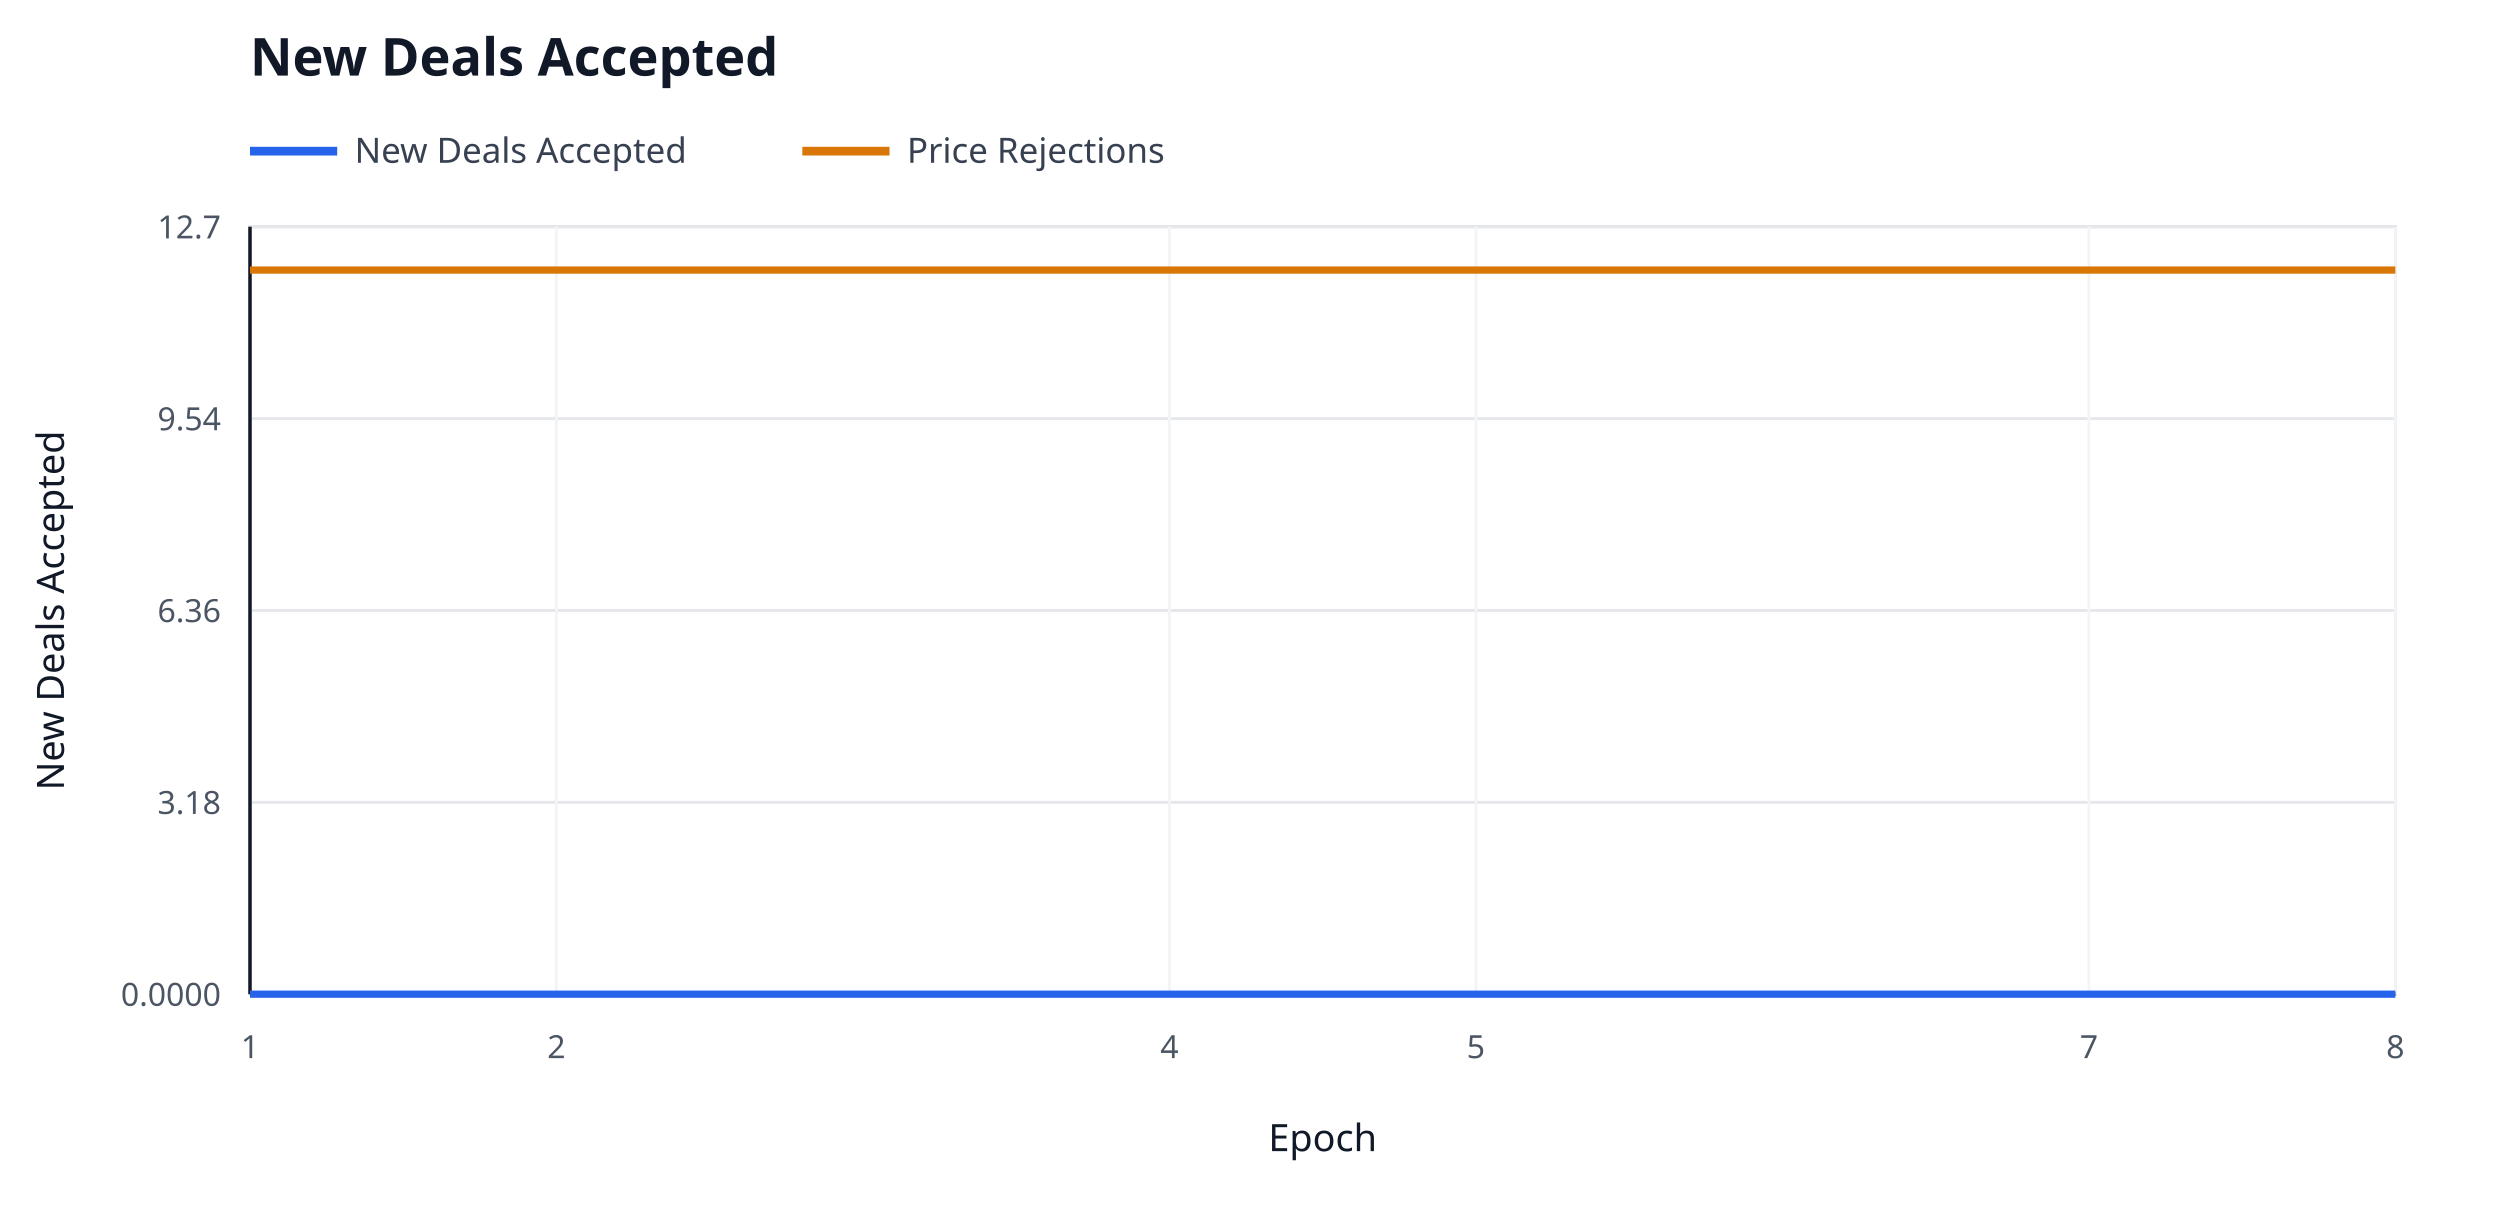
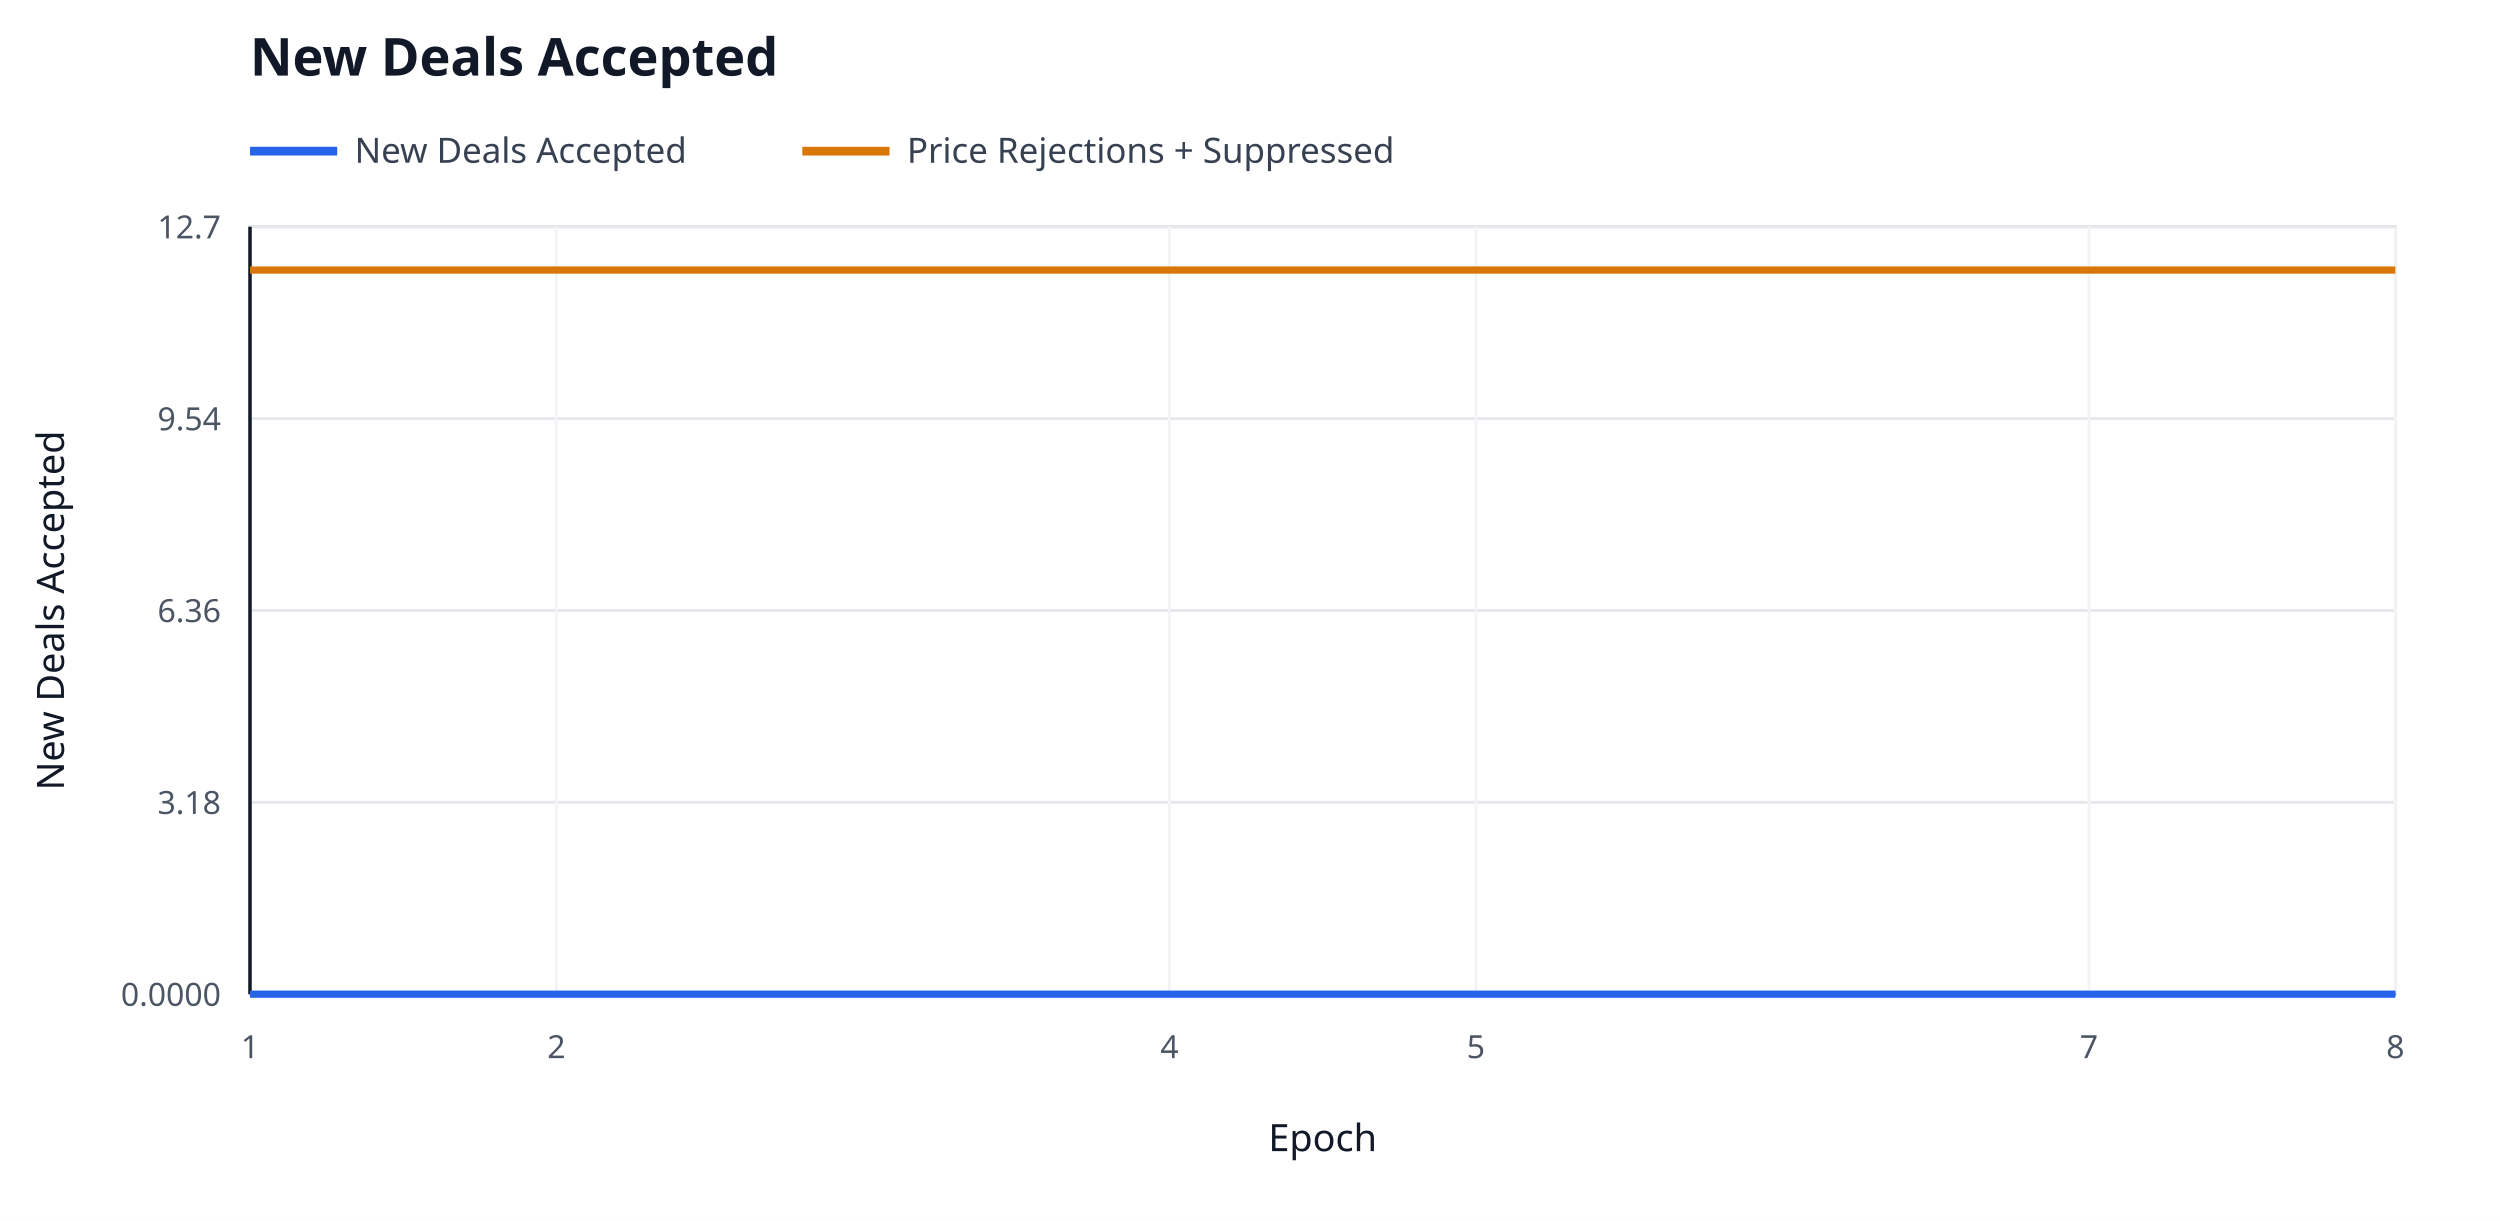
<svg xmlns="http://www.w3.org/2000/svg" width="860" height="420" viewBox="0 0 860 420">
  <rect width="100%" height="100%" fill="#ffffff" />
  <text x="86" y="26" font-family="sans-serif" font-size="18" font-weight="700" fill="#111827">New Deals Accepted</text>
  <line x1="86" y1="52" x2="116" y2="52" stroke="#2563eb" stroke-width="3" />
  <text x="122" y="56" font-family="sans-serif" font-size="12" fill="#374151">New Deals Accepted</text>
  <line x1="276" y1="52" x2="306" y2="52" stroke="#d97706" stroke-width="3" />
-   <text x="312" y="56" font-family="sans-serif" font-size="12" fill="#374151">Price Rejections</text>
+   <text x="312" y="56" font-family="sans-serif" font-size="12" fill="#374151">Price Rejections + Suppressed</text>
  <rect x="86" y="78" width="738" height="264" fill="#ffffff" stroke="#d1d5db" />
  <line x1="86" y1="342.0" x2="824" y2="342.0" stroke="#e5e7eb" stroke-width="1" />
  <text x="76" y="346.0" font-family="sans-serif" font-size="11" text-anchor="end" fill="#4b5563">0.0000</text>
  <line x1="86" y1="276.0" x2="824" y2="276.0" stroke="#e5e7eb" stroke-width="1" />
  <text x="76" y="280.0" font-family="sans-serif" font-size="11" text-anchor="end" fill="#4b5563">3.18</text>
  <line x1="86" y1="210.0" x2="824" y2="210.0" stroke="#e5e7eb" stroke-width="1" />
  <text x="76" y="214.0" font-family="sans-serif" font-size="11" text-anchor="end" fill="#4b5563">6.36</text>
  <line x1="86" y1="144.0" x2="824" y2="144.0" stroke="#e5e7eb" stroke-width="1" />
  <text x="76" y="148.0" font-family="sans-serif" font-size="11" text-anchor="end" fill="#4b5563">9.54</text>
  <line x1="86" y1="78.0" x2="824" y2="78.0" stroke="#e5e7eb" stroke-width="1" />
  <text x="76" y="82.0" font-family="sans-serif" font-size="11" text-anchor="end" fill="#4b5563">12.7</text>
  <line x1="86.0" y1="78" x2="86.0" y2="342" stroke="#f3f4f6" stroke-width="1" />
  <text x="86.0" y="364" font-family="sans-serif" font-size="11" text-anchor="middle" fill="#4b5563">1</text>
  <line x1="191.4" y1="78" x2="191.4" y2="342" stroke="#f3f4f6" stroke-width="1" />
  <text x="191.4" y="364" font-family="sans-serif" font-size="11" text-anchor="middle" fill="#4b5563">2</text>
  <line x1="402.3" y1="78" x2="402.3" y2="342" stroke="#f3f4f6" stroke-width="1" />
  <text x="402.3" y="364" font-family="sans-serif" font-size="11" text-anchor="middle" fill="#4b5563">4</text>
  <line x1="507.7" y1="78" x2="507.7" y2="342" stroke="#f3f4f6" stroke-width="1" />
  <text x="507.7" y="364" font-family="sans-serif" font-size="11" text-anchor="middle" fill="#4b5563">5</text>
  <line x1="718.6" y1="78" x2="718.6" y2="342" stroke="#f3f4f6" stroke-width="1" />
  <text x="718.6" y="364" font-family="sans-serif" font-size="11" text-anchor="middle" fill="#4b5563">7</text>
  <line x1="824.0" y1="78" x2="824.0" y2="342" stroke="#f3f4f6" stroke-width="1" />
  <text x="824.0" y="364" font-family="sans-serif" font-size="11" text-anchor="middle" fill="#4b5563">8</text>
  <line x1="86" y1="342" x2="824" y2="342" stroke="#111827" stroke-width="1.2" />
  <line x1="86" y1="78" x2="86" y2="342" stroke="#111827" stroke-width="1.2" />
  <text x="455.0" y="396" font-family="sans-serif" font-size="13" text-anchor="middle" fill="#111827">Epoch</text>
  <text transform="translate(22 210.0) rotate(-90)" font-family="sans-serif" font-size="13" text-anchor="middle" fill="#111827">New Deals Accepted</text>
  <polyline fill="none" stroke="#2563eb" stroke-width="2.5" points="86.0,342.0 191.4,342.0 296.9,342.0 402.3,342.0 507.7,342.0 613.1,342.0 718.6,342.0 824.0,342.0" />
  <polyline fill="none" stroke="#d97706" stroke-width="2.5" points="86.0,92.9 191.4,92.9 296.9,92.9 402.3,92.9 507.7,92.9 613.1,92.9 718.6,92.9 824.0,92.9" />
</svg>
